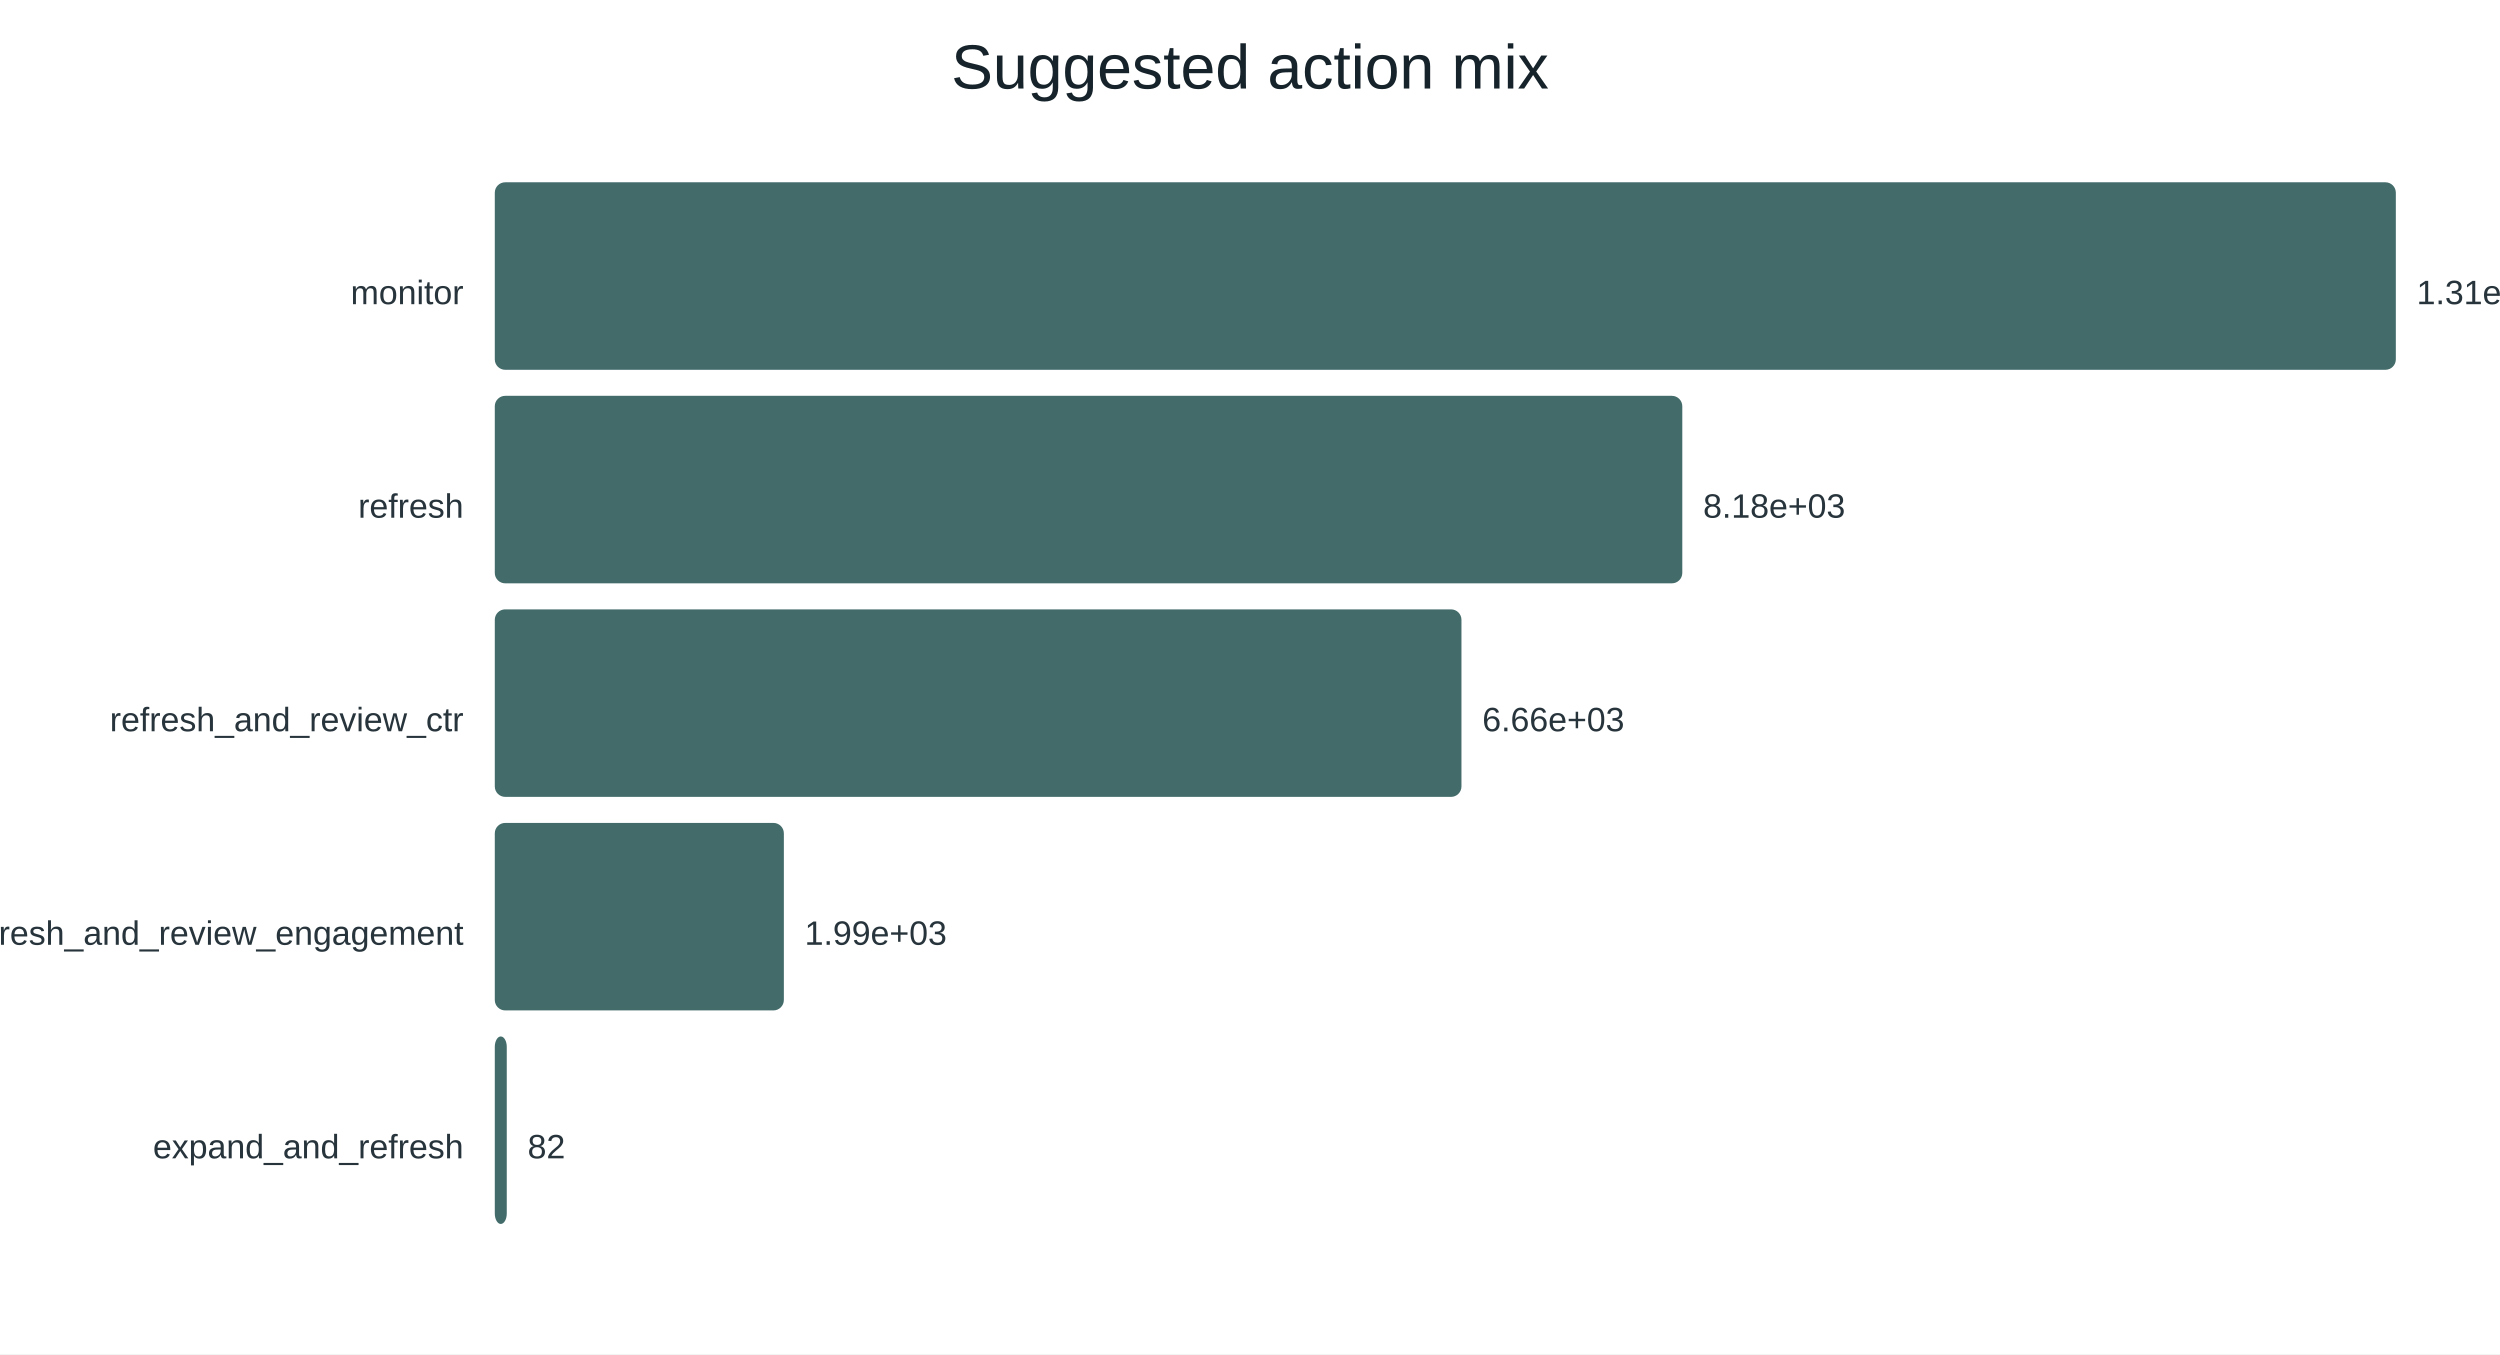
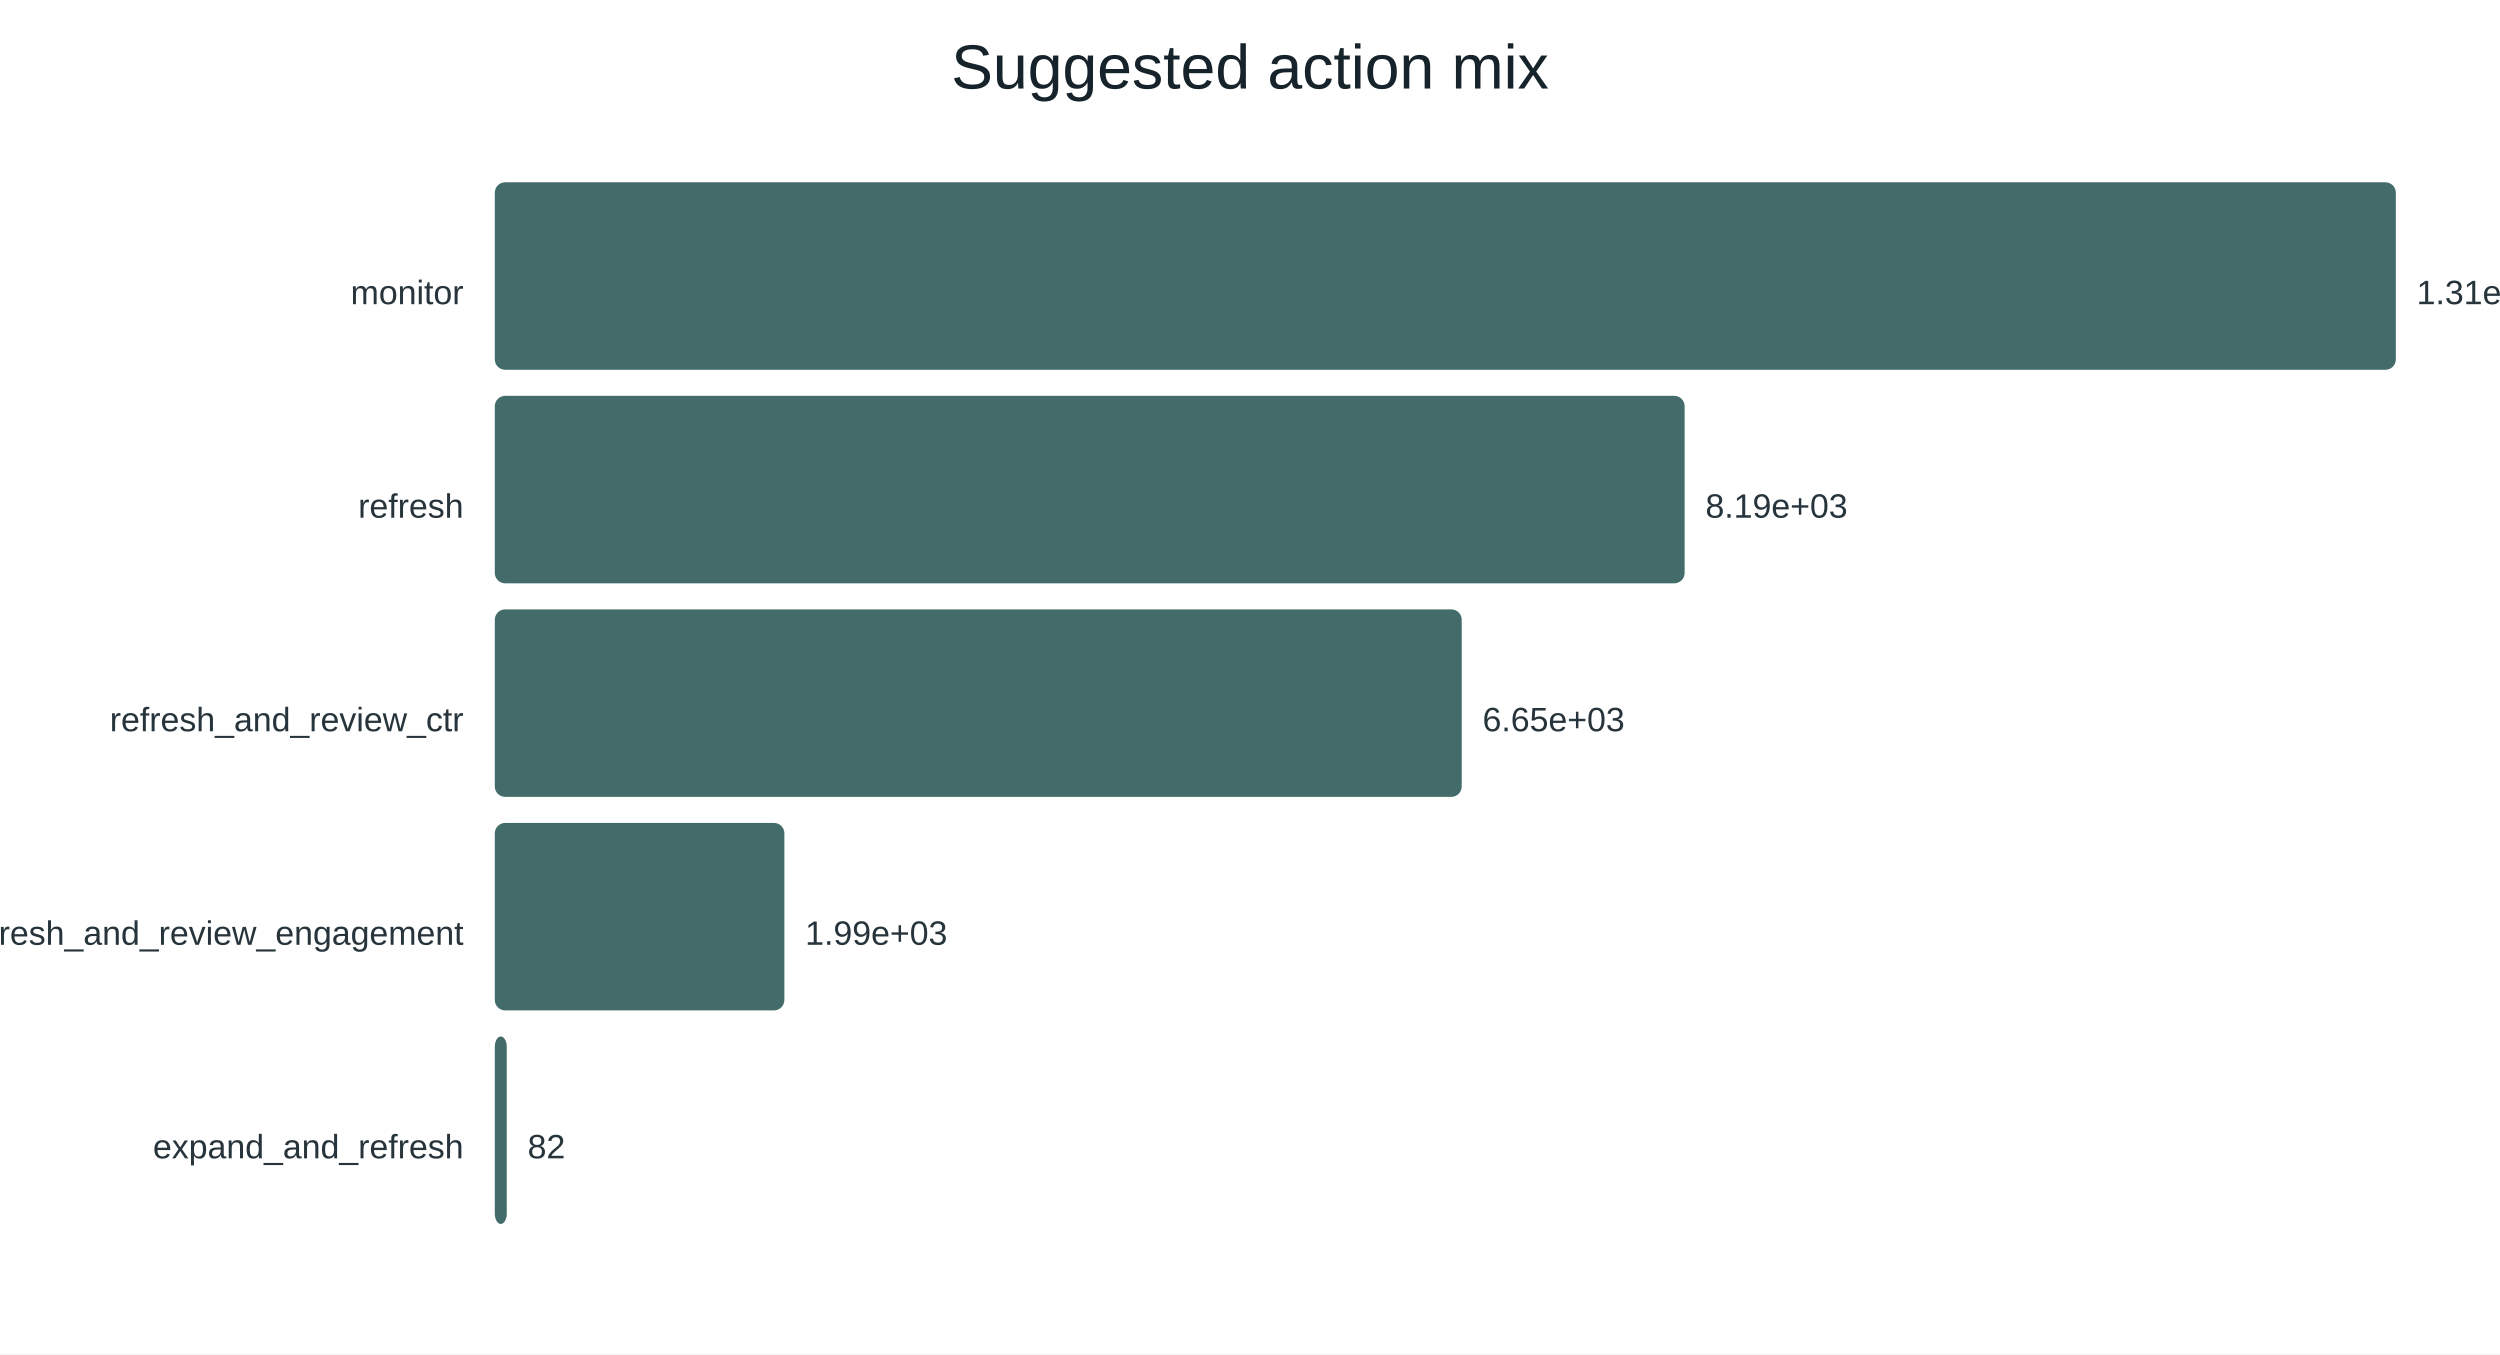
<svg xmlns="http://www.w3.org/2000/svg" width="960" height="520" viewBox="0 0 960 520">
  <rect width="100%" height="100%" fill="#ffffff" />
  <text x="480.0" y="34" text-anchor="middle" font-family="Arial" font-size="24" fill="#16232a">Suggested action mix</text>
  <text x="178" y="116.8" text-anchor="end" font-family="Arial" font-size="13" fill="#27343b">monitor</text>
  <rect x="190" y="70.0" width="730.0" height="72.0" fill="#426B69" rx="4" />
  <text x="928.0" y="116.8" font-family="Arial" font-size="13" fill="#27343b">1.31e+04</text>
  <text x="178" y="198.8" text-anchor="end" font-family="Arial" font-size="13" fill="#27343b">refresh</text>
-   <rect x="190" y="152.0" width="456.0" height="72.0" fill="#426B69" rx="4" />
-   <text x="654.0" y="198.8" font-family="Arial" font-size="13" fill="#27343b">8.18e+03</text>
+   <rect x="190" y="152.0" width="456.9" height="72.0" fill="#426B69" rx="4" />
+   <text x="654.9" y="198.8" font-family="Arial" font-size="13" fill="#27343b">8.19e+03</text>
  <text x="178" y="280.8" text-anchor="end" font-family="Arial" font-size="13" fill="#27343b">refresh_and_review_ctr</text>
-   <rect x="190" y="234.0" width="371.2" height="72.0" fill="#426B69" rx="4" />
-   <text x="569.2" y="280.8" font-family="Arial" font-size="13" fill="#27343b">6.66e+03</text>
+   <rect x="190" y="234.0" width="371.3" height="72.0" fill="#426B69" rx="4" />
+   <text x="569.3" y="280.8" font-family="Arial" font-size="13" fill="#27343b">6.65e+03</text>
  <text x="178" y="362.8" text-anchor="end" font-family="Arial" font-size="13" fill="#27343b">refresh_and_review_engagement</text>
-   <rect x="190" y="316.0" width="111.0" height="72.0" fill="#426B69" rx="4" />
-   <text x="309.0" y="362.8" font-family="Arial" font-size="13" fill="#27343b">1.99e+03</text>
+   <rect x="190" y="316.0" width="111.2" height="72.0" fill="#426B69" rx="4" />
+   <text x="309.2" y="362.8" font-family="Arial" font-size="13" fill="#27343b">1.99e+03</text>
  <text x="178" y="444.8" text-anchor="end" font-family="Arial" font-size="13" fill="#27343b">expand_and_refresh</text>
  <rect x="190" y="398.0" width="4.6" height="72.0" fill="#426B69" rx="4" />
  <text x="202.6" y="444.8" font-family="Arial" font-size="13" fill="#27343b">82</text>
</svg>
